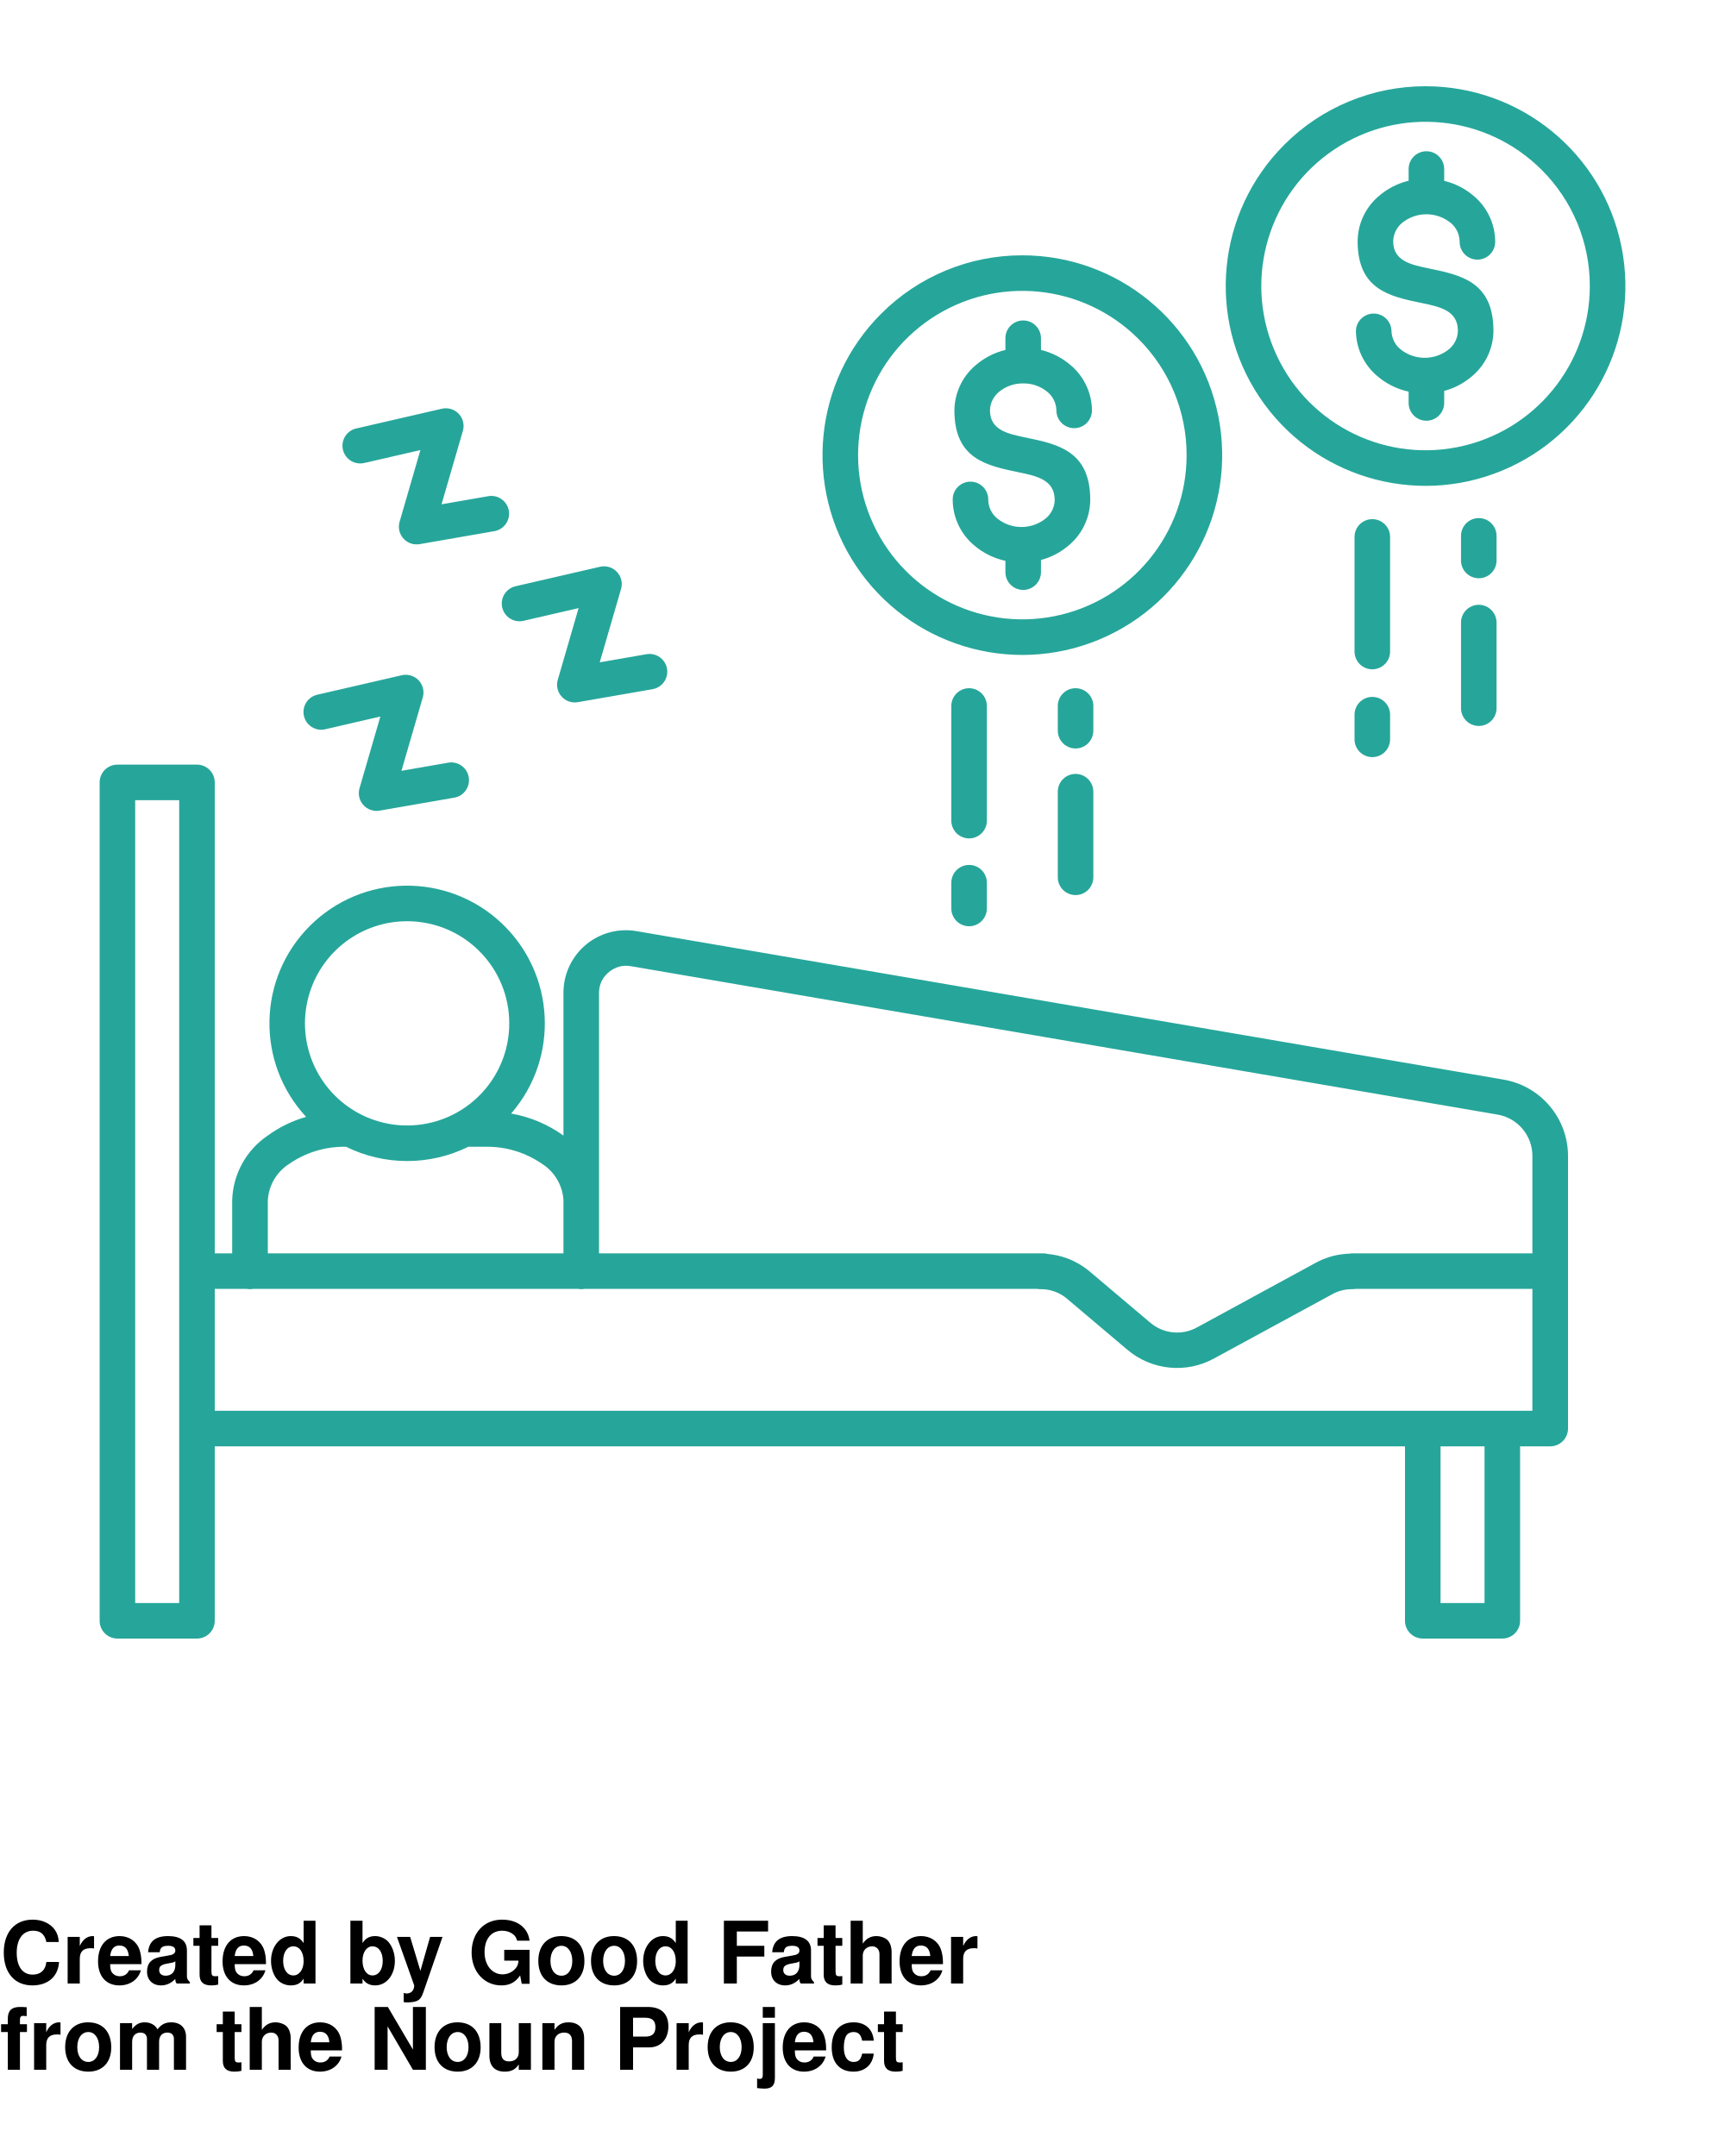
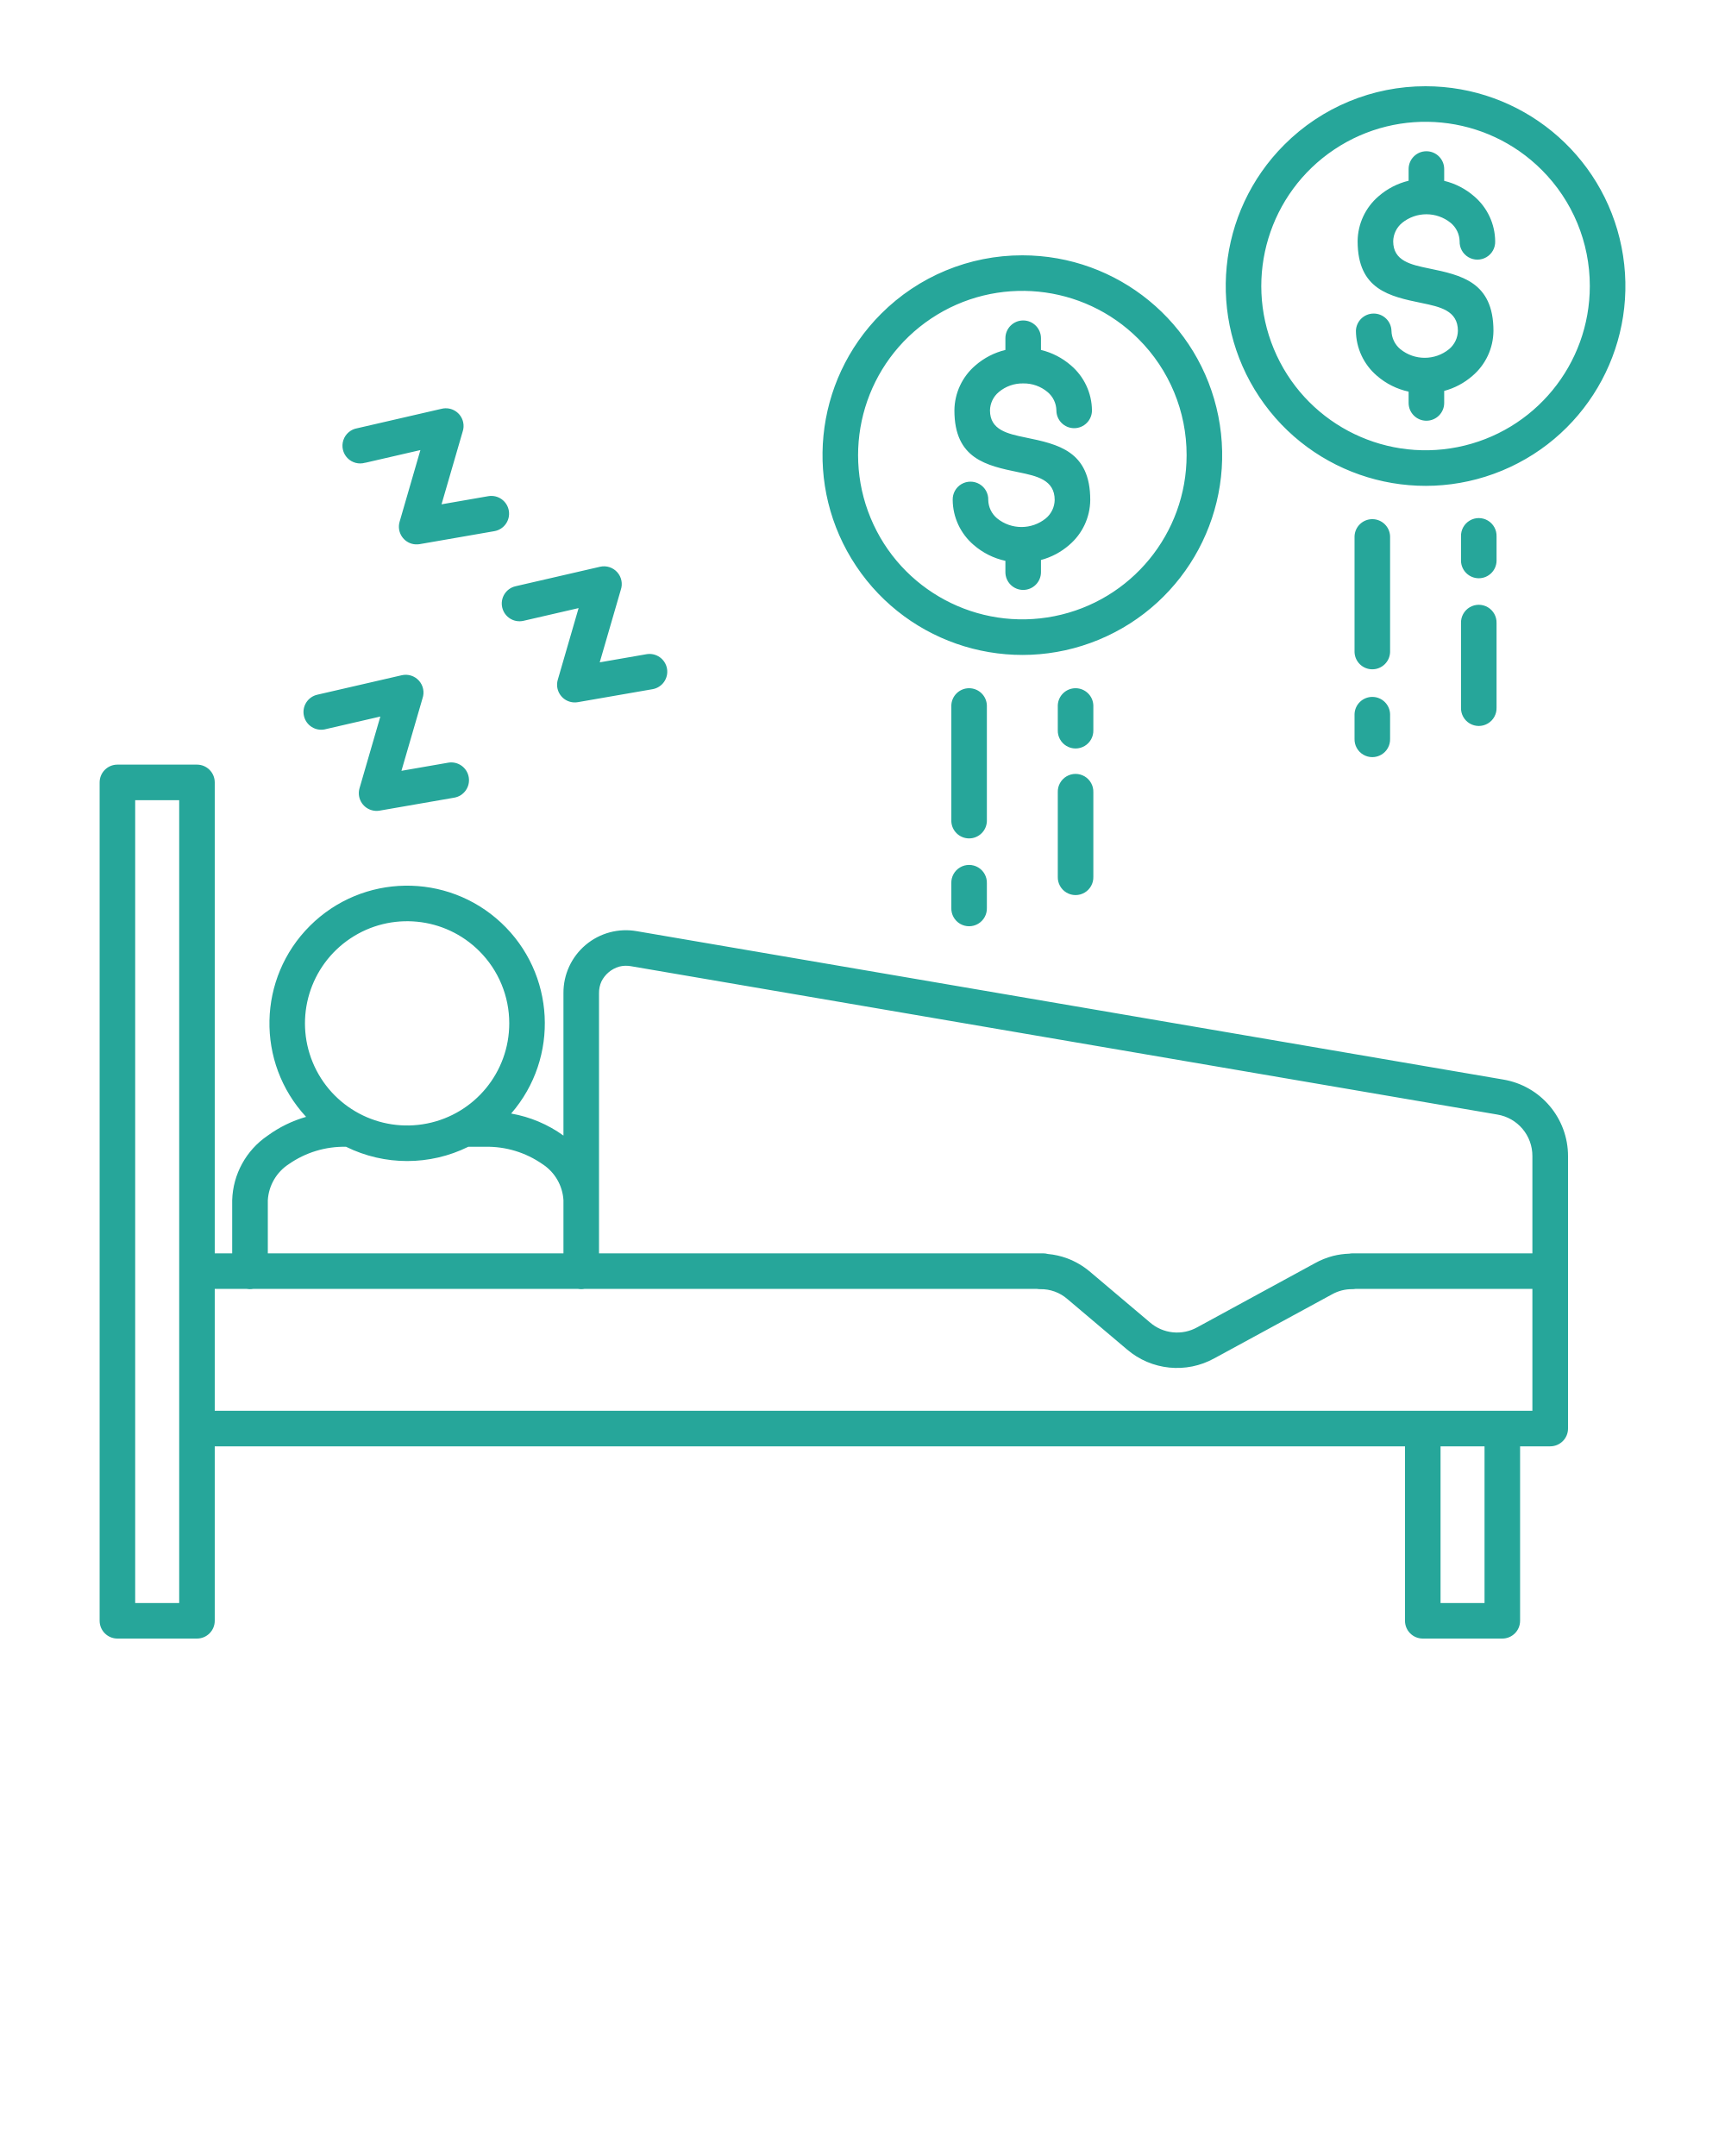
<svg xmlns="http://www.w3.org/2000/svg" data-name="Layer 1" viewBox="0 0 100 125" x="0px" y="0px">
  <defs>
    <style>
    .cls-1 {
        fill-rule: evenodd;
        fill: #26a69a; /* ваш колір */
    }
</style>
  </defs>
  <path class="cls-1" d="M33.876,74.728a1.1,1.1,0,0,1-.362,0H14.672a1.1,1.1,0,0,1-.362,0H12.449v7.066H88.834V74.728H78.574a1.078,1.078,0,0,1-.181.015,2.35,2.35,0,0,0-1.175.3L70.4,78.75a4.456,4.456,0,0,1-5.071-.516l-3.445-2.913a2.327,2.327,0,0,0-1.585-.578,1.07,1.07,0,0,1-.181-.015Zm-1.212-2.062V69.585a2.679,2.679,0,0,0-1.216-2.091,5.6,5.6,0,0,0-3.318-1.007h-.9q-.041,0-.081,0a8,8,0,0,1-7.089,0h0a5.608,5.608,0,0,0-3.318,1.007,2.682,2.682,0,0,0-1.216,2.091v3.081Zm0-6.828V57.579a3.62,3.62,0,0,1,4.258-3.59l50.219,8.6A4.5,4.5,0,0,1,90.9,67.035V82.824a1.032,1.032,0,0,1-1.031,1.031H88.121V93.969A1.03,1.03,0,0,1,87.091,95H82.48a1.03,1.03,0,0,1-1.031-1.031V83.855h-69V93.969A1.031,1.031,0,0,1,11.418,95H6.807a1.031,1.031,0,0,1-1.031-1.031V45.361a1.031,1.031,0,0,1,1.031-1.03h4.611a1.031,1.031,0,0,1,1.031,1.03V72.666H13.46V69.585a4.688,4.688,0,0,1,2.053-3.741,7.1,7.1,0,0,1,2.231-1.091,7.982,7.982,0,1,1,11.888-.192,7.331,7.331,0,0,1,3.032,1.277Zm56.17,6.828H78.416a1.07,1.07,0,0,0-.2.019,4.42,4.42,0,0,0-.94.132,4.477,4.477,0,0,0-1.043.418l-6.817,3.712a2.4,2.4,0,0,1-2.76-.283l-3.446-2.913a4.477,4.477,0,0,0-1.358-.8,4.367,4.367,0,0,0-1.108-.248,1.02,1.02,0,0,0-.272-.037H34.726V57.579a1.586,1.586,0,0,1,.139-.674,1.671,1.671,0,0,1,1.025-.861,1.589,1.589,0,0,1,.686-.026l50.219,8.6a2.429,2.429,0,0,1,2.039,2.42v5.631ZM86.06,83.855H83.51v9.084h2.55V83.855ZM21.174,26.827a1.028,1.028,0,1,1-.458-2l4.9-1.13a1.027,1.027,0,0,1,1.232.773,1.014,1.014,0,0,1-.032.569l-1.22,4.2,2.713-.472a1.029,1.029,0,0,1,.347,2.029l-4.332.753v0a1.04,1.04,0,0,1-.459-.026,1.027,1.027,0,0,1-.7-1.272l1.206-4.157-3.193.736Zm65.583,5.7a1.031,1.031,0,0,1-2.061,0V31.1a1.031,1.031,0,1,1,2.061,0v1.43Zm0,8.5a1.031,1.031,0,1,1-2.061,0v-4.9a1.031,1.031,0,1,1,2.061,0v4.9Zm-8.233.377a1.031,1.031,0,0,1,2.061,0v1.43a1.031,1.031,0,1,1-2.061,0v-1.43Zm0-10.306a1.031,1.031,0,0,1,2.061,0v6.708a1.031,1.031,0,0,1-2.061,0V31.1ZM82.64,5a11.584,11.584,0,1,1-8.19,3.393A11.548,11.548,0,0,1,82.64,5Zm6.734,4.85a9.522,9.522,0,1,0,2.789,6.733A9.494,9.494,0,0,0,89.374,9.85ZM83.721,23.364v-.7a4.1,4.1,0,0,0,1.636-.87,3.463,3.463,0,0,0,1.22-2.61c0-2.845-1.874-3.234-3.743-3.621-1.036-.215-2.069-.429-2.069-1.573a1.424,1.424,0,0,1,.511-1.064,2.239,2.239,0,0,1,2.828,0,1.425,1.425,0,0,1,.512,1.064,1.031,1.031,0,1,0,2.061,0,3.468,3.468,0,0,0-1.22-2.61,4.118,4.118,0,0,0-1.736-.895V9.8a1.031,1.031,0,0,0-2.062,0v.679a4.118,4.118,0,0,0-1.736.895,3.468,3.468,0,0,0-1.22,2.61c0,2.814,1.858,3.2,3.721,3.586,1.045.216,2.092.434,2.092,1.608a1.422,1.422,0,0,1-.511,1.064,2.239,2.239,0,0,1-2.828,0,1.423,1.423,0,0,1-.512-1.064,1.031,1.031,0,0,0-2.061,0,3.467,3.467,0,0,0,1.22,2.61,4.123,4.123,0,0,0,1.835.918v.656a1.031,1.031,0,0,0,2.062,0ZM63.382,42.332a1.031,1.031,0,1,1-2.061,0V40.9a1.031,1.031,0,0,1,2.061,0v1.43Zm0,8.5v-4.9a1.031,1.031,0,1,0-2.061,0v4.9a1.031,1.031,0,1,0,2.061,0Zm-8.233.377v1.43a1.031,1.031,0,1,0,2.061,0v-1.43a1.031,1.031,0,1,0-2.061,0Zm0-10.306V47.61a1.031,1.031,0,0,0,2.061,0V40.9a1.031,1.031,0,0,0-2.061,0Zm4.116-26.1a11.584,11.584,0,1,1-8.19,3.393,11.544,11.544,0,0,1,8.19-3.393ZM66,19.653a9.522,9.522,0,1,0,2.789,6.733A9.494,9.494,0,0,0,66,19.653ZM60.346,33.167v-.7a4.084,4.084,0,0,0,1.636-.869,3.466,3.466,0,0,0,1.221-2.61c0-2.845-1.875-3.234-3.744-3.621-1.036-.215-2.069-.429-2.069-1.573a1.422,1.422,0,0,1,.511-1.064,2.136,2.136,0,0,1,1.414-.5h0a2.136,2.136,0,0,1,1.414.5,1.422,1.422,0,0,1,.511,1.064,1.031,1.031,0,0,0,2.062,0,3.468,3.468,0,0,0-1.22-2.61,4.118,4.118,0,0,0-1.736-.895v-.679a1.031,1.031,0,0,0-2.062,0v.679a4.118,4.118,0,0,0-1.736.895,3.468,3.468,0,0,0-1.22,2.61c0,2.814,1.858,3.2,3.721,3.586,1.045.216,2.092.433,2.092,1.608a1.422,1.422,0,0,1-.511,1.064,2.239,2.239,0,0,1-2.828,0,1.423,1.423,0,0,1-.512-1.064,1.031,1.031,0,1,0-2.061,0,3.468,3.468,0,0,0,1.22,2.61,4.123,4.123,0,0,0,1.835.918v.656a1.031,1.031,0,0,0,2.062,0Zm-30,2.827a1.028,1.028,0,0,1-.459-2.005l4.9-1.13a1.029,1.029,0,0,1,1.2,1.342l-1.22,4.2,2.713-.472a1.029,1.029,0,0,1,.346,2.029l-4.332.753v0a1.012,1.012,0,0,1-.459-.026,1.027,1.027,0,0,1-.7-1.272l1.207-4.157-3.193.737ZM18.856,42.28l3.193-.737L20.842,45.7a1.026,1.026,0,0,0,.7,1.272A1.011,1.011,0,0,0,22,47v0l4.332-.753a1.029,1.029,0,0,0-.346-2.029l-2.714.472,1.221-4.2a1.029,1.029,0,0,0-1.2-1.342l-4.9,1.13a1.028,1.028,0,0,0,.459,2.005Zm8.932,12.865a5.921,5.921,0,1,0,1.734,4.187,5.9,5.9,0,0,0-1.734-4.187Zm-17.4-8.753H7.837V92.939h2.551V46.392Z" />
-   <text x="0" y="115" fill="#000000" font-size="5px" font-weight="bold" font-family="'Helvetica Neue', Helvetica, Arial-Unicode, Arial, Sans-serif">Created by Good Father</text>
-   <text x="0" y="120" fill="#000000" font-size="5px" font-weight="bold" font-family="'Helvetica Neue', Helvetica, Arial-Unicode, Arial, Sans-serif">from the Noun Project</text>
</svg>
